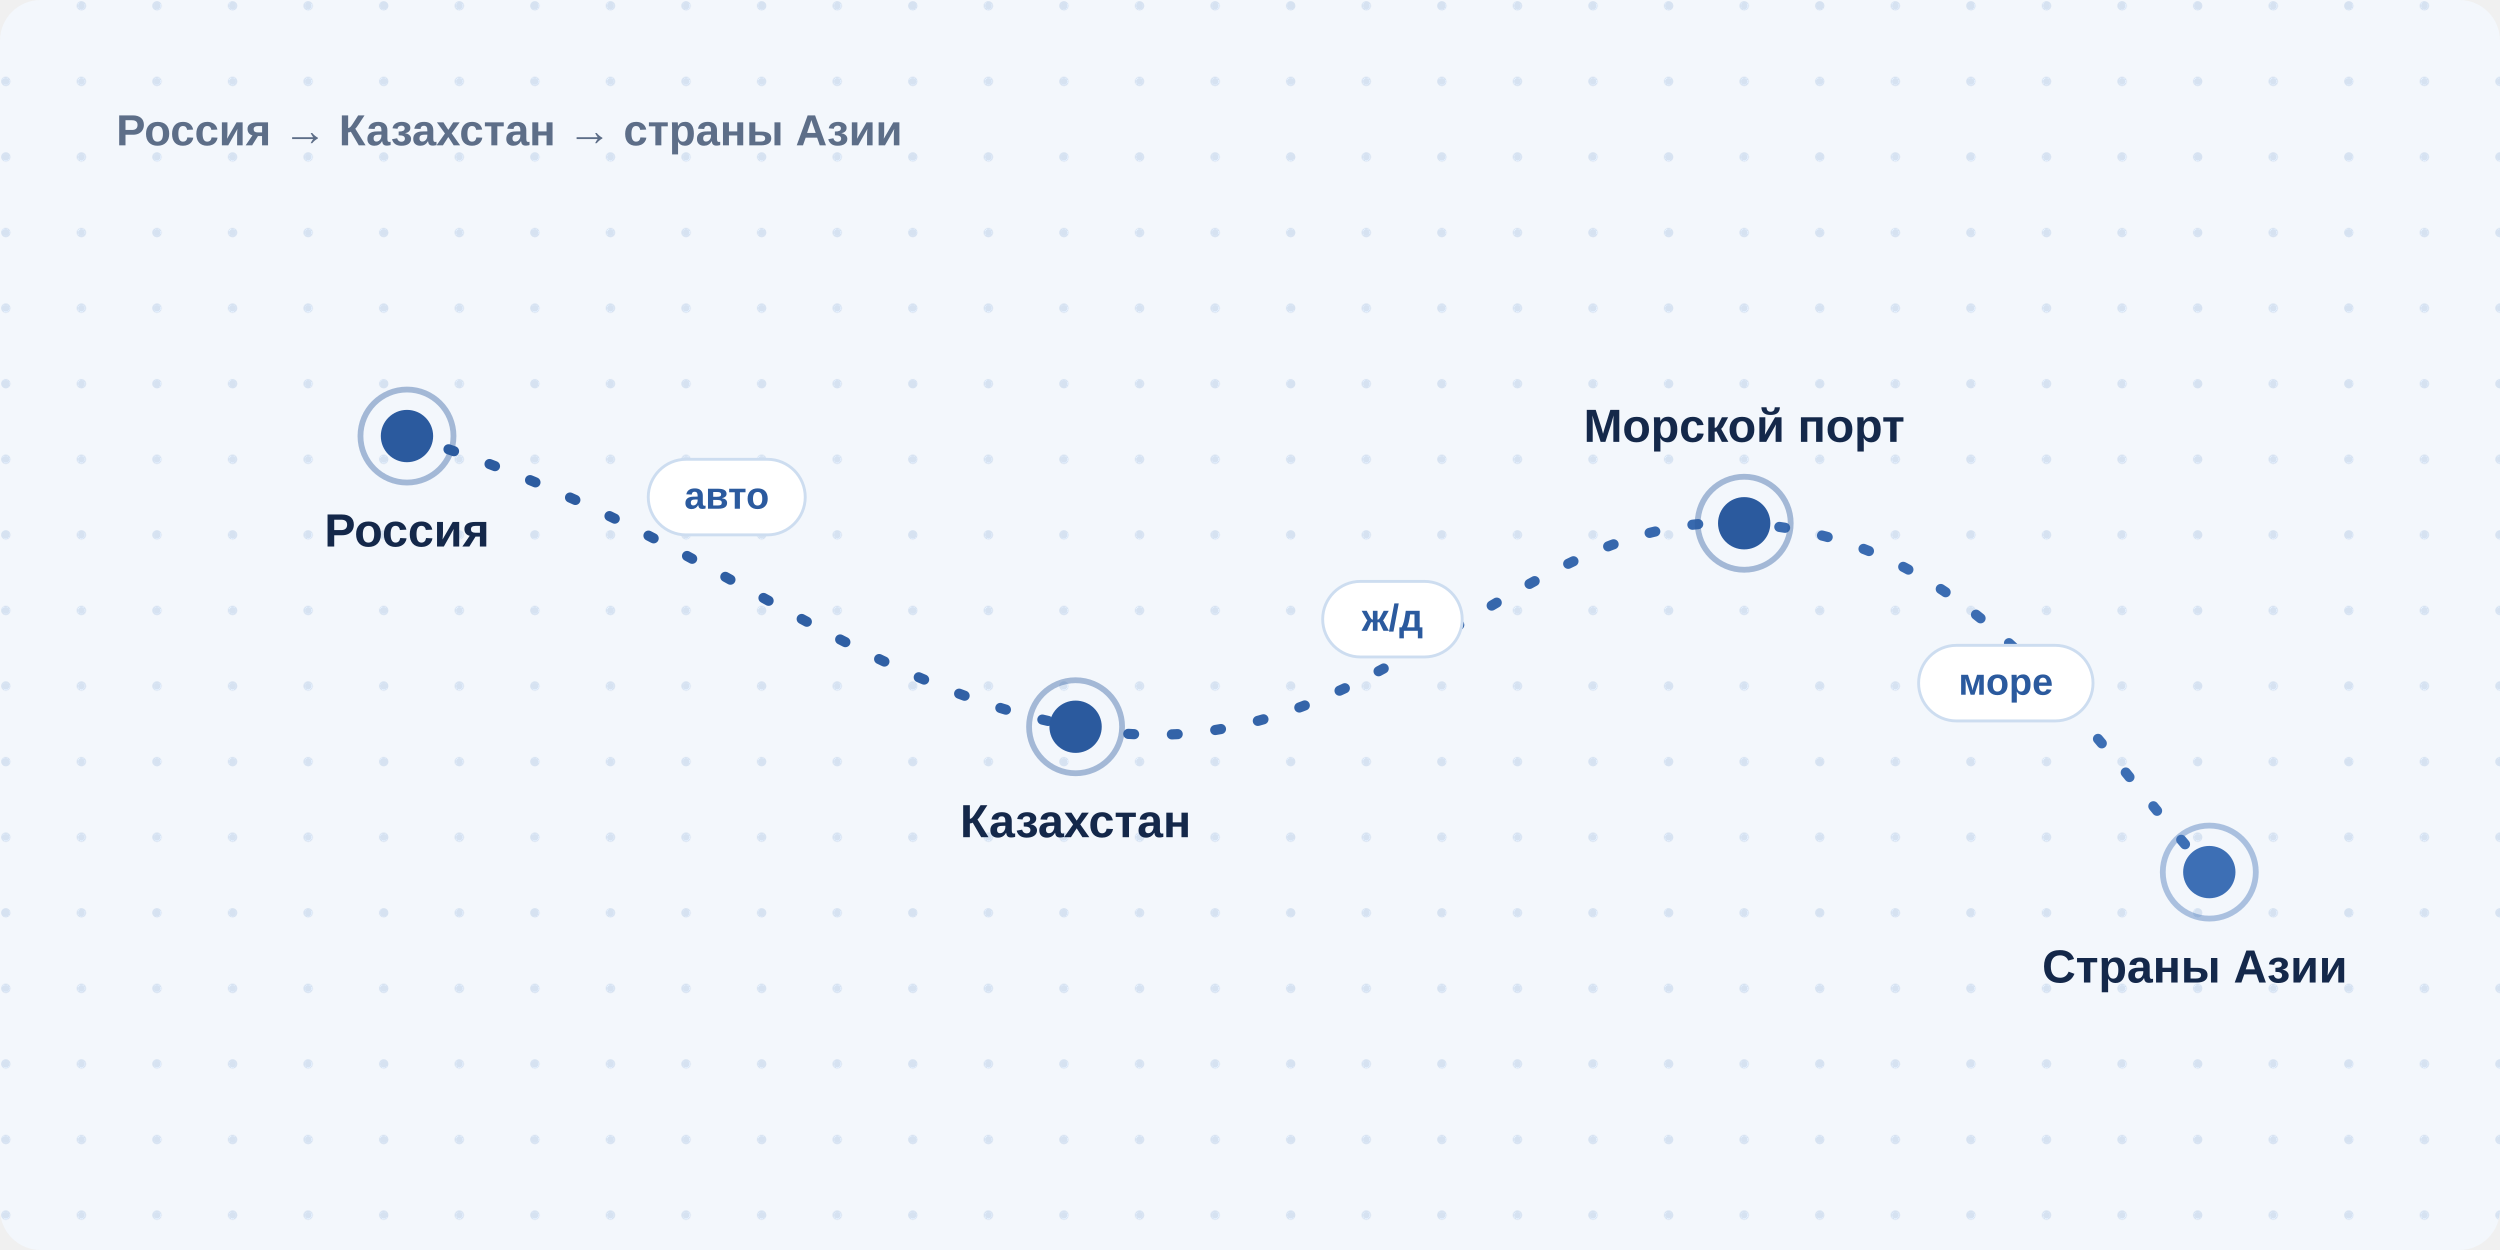
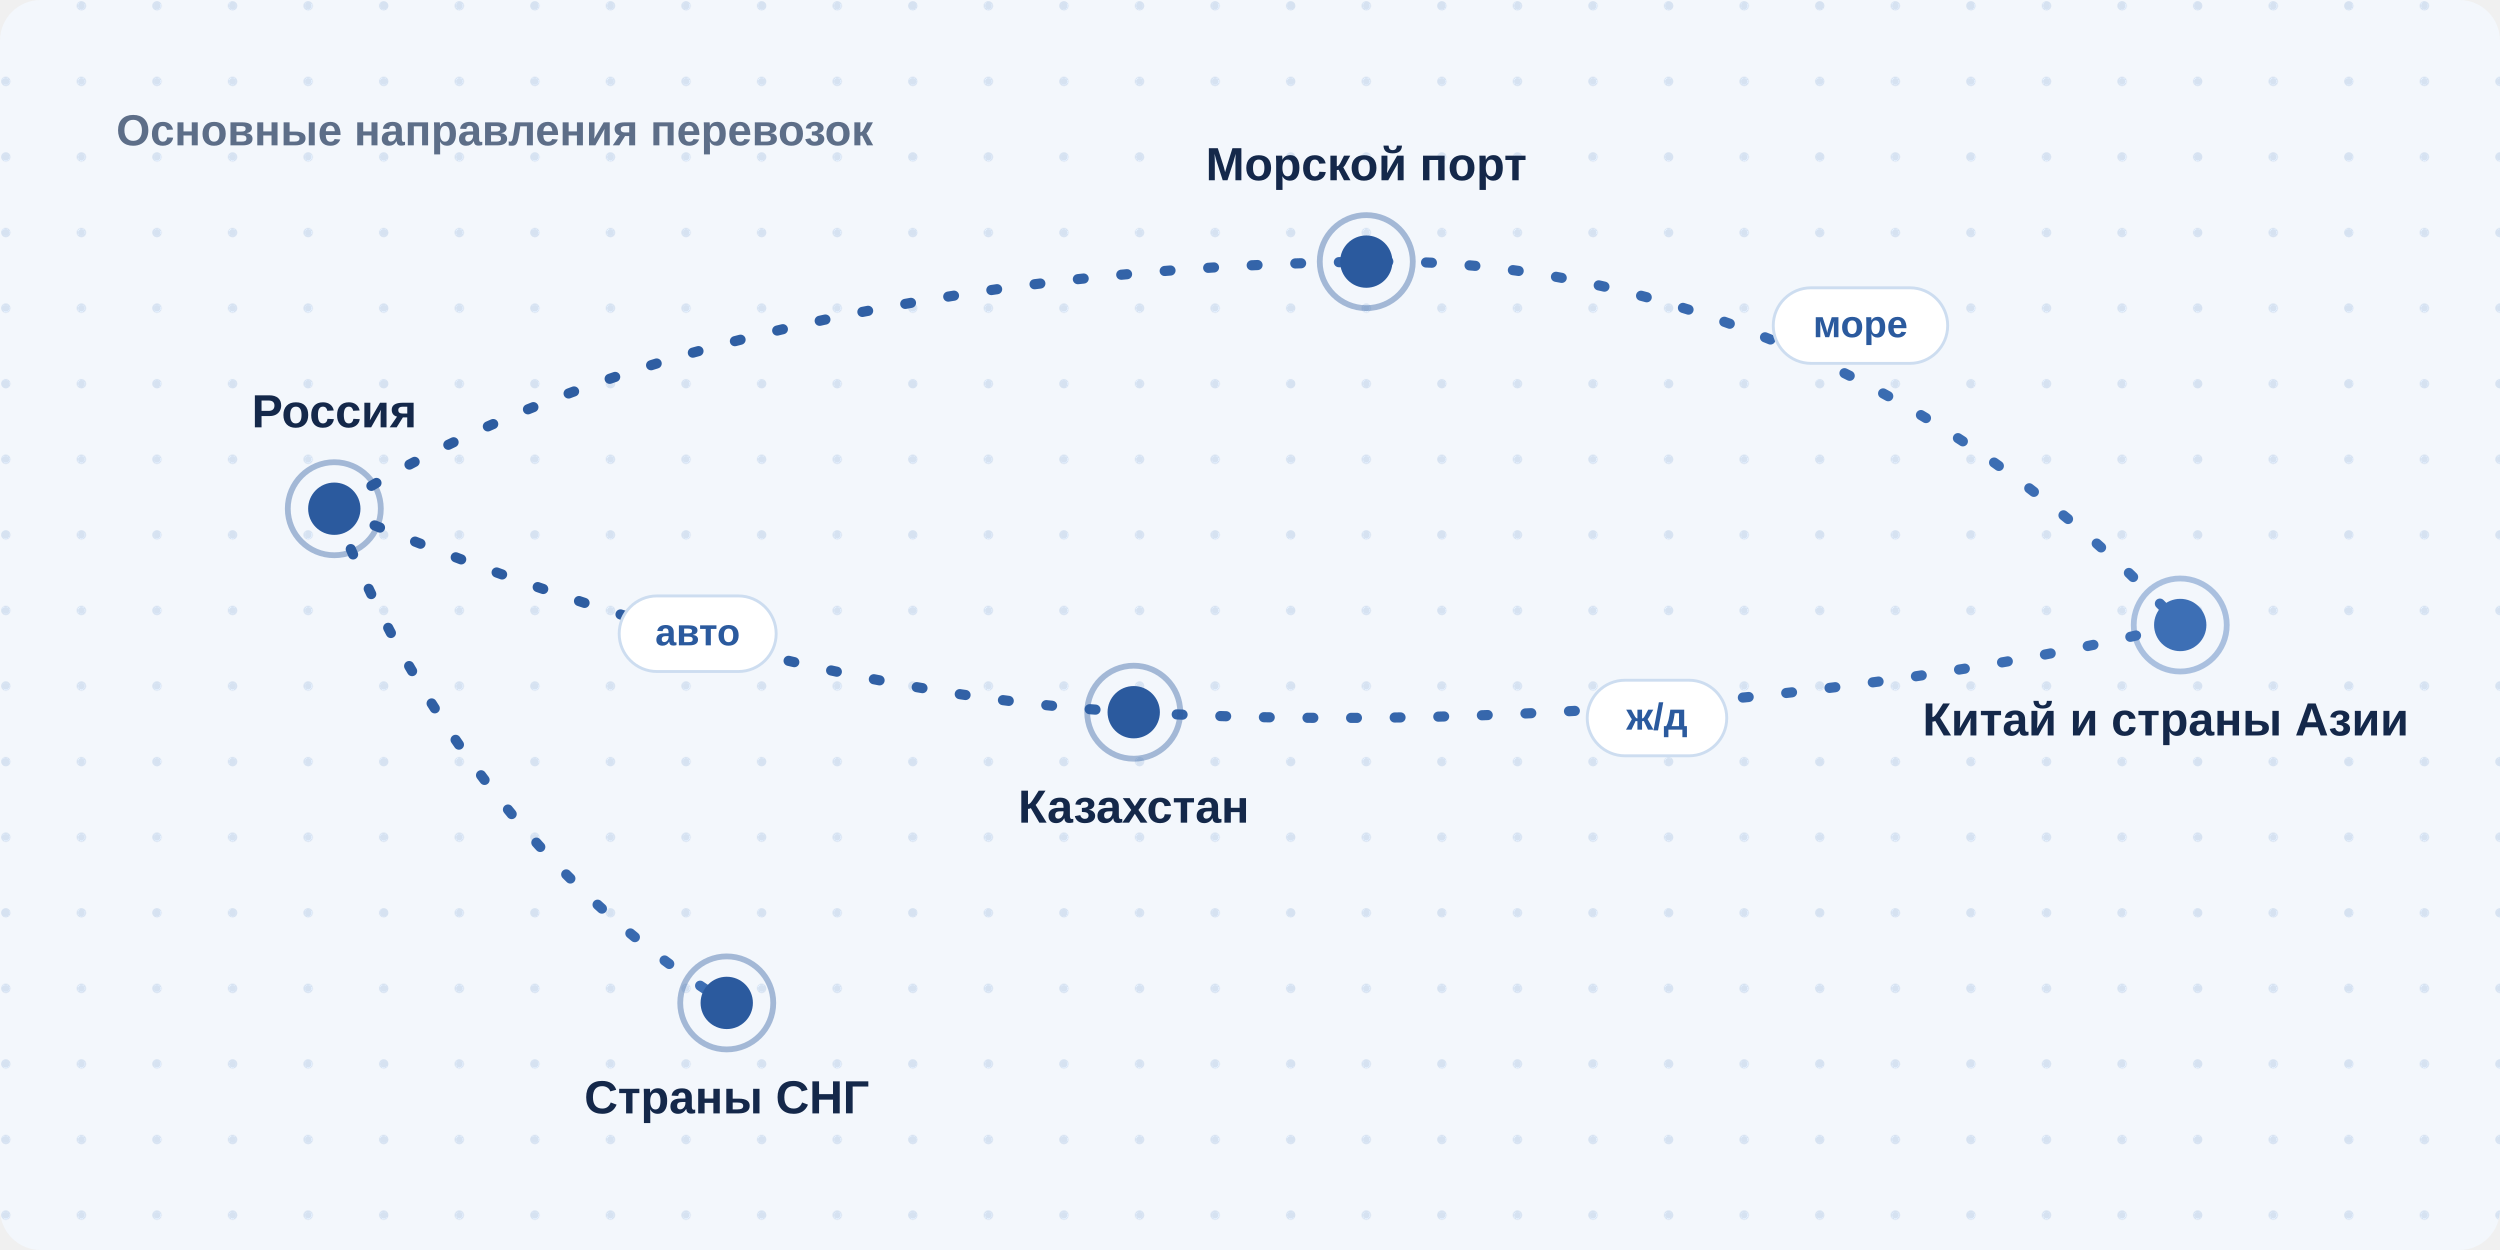
- <svg xmlns="http://www.w3.org/2000/svg" viewBox="0 0 860 430" role="img" aria-label="Маршрут: Россия — Казахстан — страны Азии">
+ <svg xmlns="http://www.w3.org/2000/svg" viewBox="0 0 860 430" role="img" aria-label="Схема направлений: Россия, Казахстан, страны СНГ, морские порты, Китай и страны Азии">
  <defs>
    <linearGradient id="route" x1="0" y1="0" x2="1" y2="0">
      <stop offset="0" stop-color="#2b5a9e" />
      <stop offset="1" stop-color="#3d6fb5" />
    </linearGradient>
    <pattern id="dots" width="26" height="26" patternUnits="userSpaceOnUse">
      <circle cx="2" cy="2" r="1.6" fill="#d6e2f1" />
    </pattern>
  </defs>
  <rect width="860" height="430" rx="14" fill="#f3f7fc" />
  <rect width="860" height="430" rx="14" fill="url(#dots)" />
-   <path d="M140 150 C240 180 290 235 370 250 C470 270 520 175 600 180 C680 185 715 250 760 300" fill="none" stroke="url(#route)" stroke-width="3.5" stroke-linecap="round" stroke-dasharray="2 13" />
+   <g fill="none" stroke="url(#route)" stroke-width="3.5" stroke-linecap="round" stroke-dasharray="2 13">
+     <path d="M115 175 C210 215 300 240 390 245 C510 252 650 240 750 215" />
+     <path d="M115 175 C200 120 330 92 470 90 C590 88 690 150 750 215" />
+     <path d="M115 175 C140 240 185 305 250 345" />
+   </g>
  <g font-family="Segoe UI, Arial, sans-serif" font-size="13" font-weight="700" fill="#2b5a9e" text-anchor="middle">
    <g>
-       <rect x="223" y="158" width="54" height="26" rx="13" fill="#fff" stroke="#cdddf0" />
-       <text x="250" y="175">авто</text>
+       <rect x="213" y="205" width="54" height="26" rx="13" fill="#fff" stroke="#cdddf0" />
+       <text x="240" y="222">авто</text>
    </g>
    <g>
-       <rect x="455" y="200" width="48" height="26" rx="13" fill="#fff" stroke="#cdddf0" />
-       <text x="479" y="217">ж/д</text>
+       <rect x="546" y="234" width="48" height="26" rx="13" fill="#fff" stroke="#cdddf0" />
+       <text x="570" y="251">ж/д</text>
    </g>
    <g>
-       <rect x="660" y="222" width="60" height="26" rx="13" fill="#fff" stroke="#cdddf0" />
-       <text x="690" y="239">море</text>
+       <rect x="610" y="99" width="60" height="26" rx="13" fill="#fff" stroke="#cdddf0" />
+       <text x="640" y="116">море</text>
    </g>
  </g>
  <g font-family="Segoe UI, Arial, sans-serif" font-size="16" font-weight="800" fill="#14284a" text-anchor="middle">
    <g>
-       <circle cx="140" cy="150" r="16" fill="none" stroke="#2b5a9e" stroke-width="2" opacity=".4" />
-       <circle cx="140" cy="150" r="9" fill="#2b5a9e" />
-       <text x="140" y="188">Россия</text>
+       <circle cx="115" cy="175" r="16" fill="none" stroke="#2b5a9e" stroke-width="2" opacity=".4" />
+       <circle cx="115" cy="175" r="9" fill="#2b5a9e" />
+       <text x="115" y="147">Россия</text>
    </g>
    <g>
-       <circle cx="370" cy="250" r="16" fill="none" stroke="#2b5a9e" stroke-width="2" opacity=".4" />
-       <circle cx="370" cy="250" r="9" fill="#2b5a9e" />
-       <text x="370" y="288">Казахстан</text>
+       <circle cx="390" cy="245" r="16" fill="none" stroke="#2b5a9e" stroke-width="2" opacity=".4" />
+       <circle cx="390" cy="245" r="9" fill="#2b5a9e" />
+       <text x="390" y="283">Казахстан</text>
    </g>
    <g>
-       <circle cx="600" cy="180" r="16" fill="none" stroke="#2b5a9e" stroke-width="2" opacity=".4" />
-       <circle cx="600" cy="180" r="9" fill="#2b5a9e" />
-       <text x="600" y="152">Морской порт</text>
+       <circle cx="250" cy="345" r="16" fill="none" stroke="#2b5a9e" stroke-width="2" opacity=".4" />
+       <circle cx="250" cy="345" r="9" fill="#2b5a9e" />
+       <text x="250" y="383">Страны СНГ</text>
    </g>
    <g>
-       <circle cx="760" cy="300" r="16" fill="none" stroke="#3d6fb5" stroke-width="2" opacity=".4" />
-       <circle cx="760" cy="300" r="9" fill="#3d6fb5" />
-       <text x="755" y="338">Страны Азии</text>
+       <circle cx="470" cy="90" r="16" fill="none" stroke="#2b5a9e" stroke-width="2" opacity=".4" />
+       <circle cx="470" cy="90" r="9" fill="#2b5a9e" />
+       <text x="470" y="62">Морской порт</text>
+     </g>
+     <g>
+       <circle cx="750" cy="215" r="16" fill="none" stroke="#3d6fb5" stroke-width="2" opacity=".4" />
+       <circle cx="750" cy="215" r="9" fill="#3d6fb5" />
+       <text x="745" y="253">Китай и страны Азии</text>
    </g>
  </g>
-   <text x="40" y="50" font-family="Segoe UI, Arial, sans-serif" font-size="15" font-weight="700" fill="#5d6e88">Россия → Казахстан → страны Азии</text>
+   <text x="40" y="50" font-family="Segoe UI, Arial, sans-serif" font-size="15" font-weight="700" fill="#5d6e88">Основные направления перевозок</text>
</svg>
